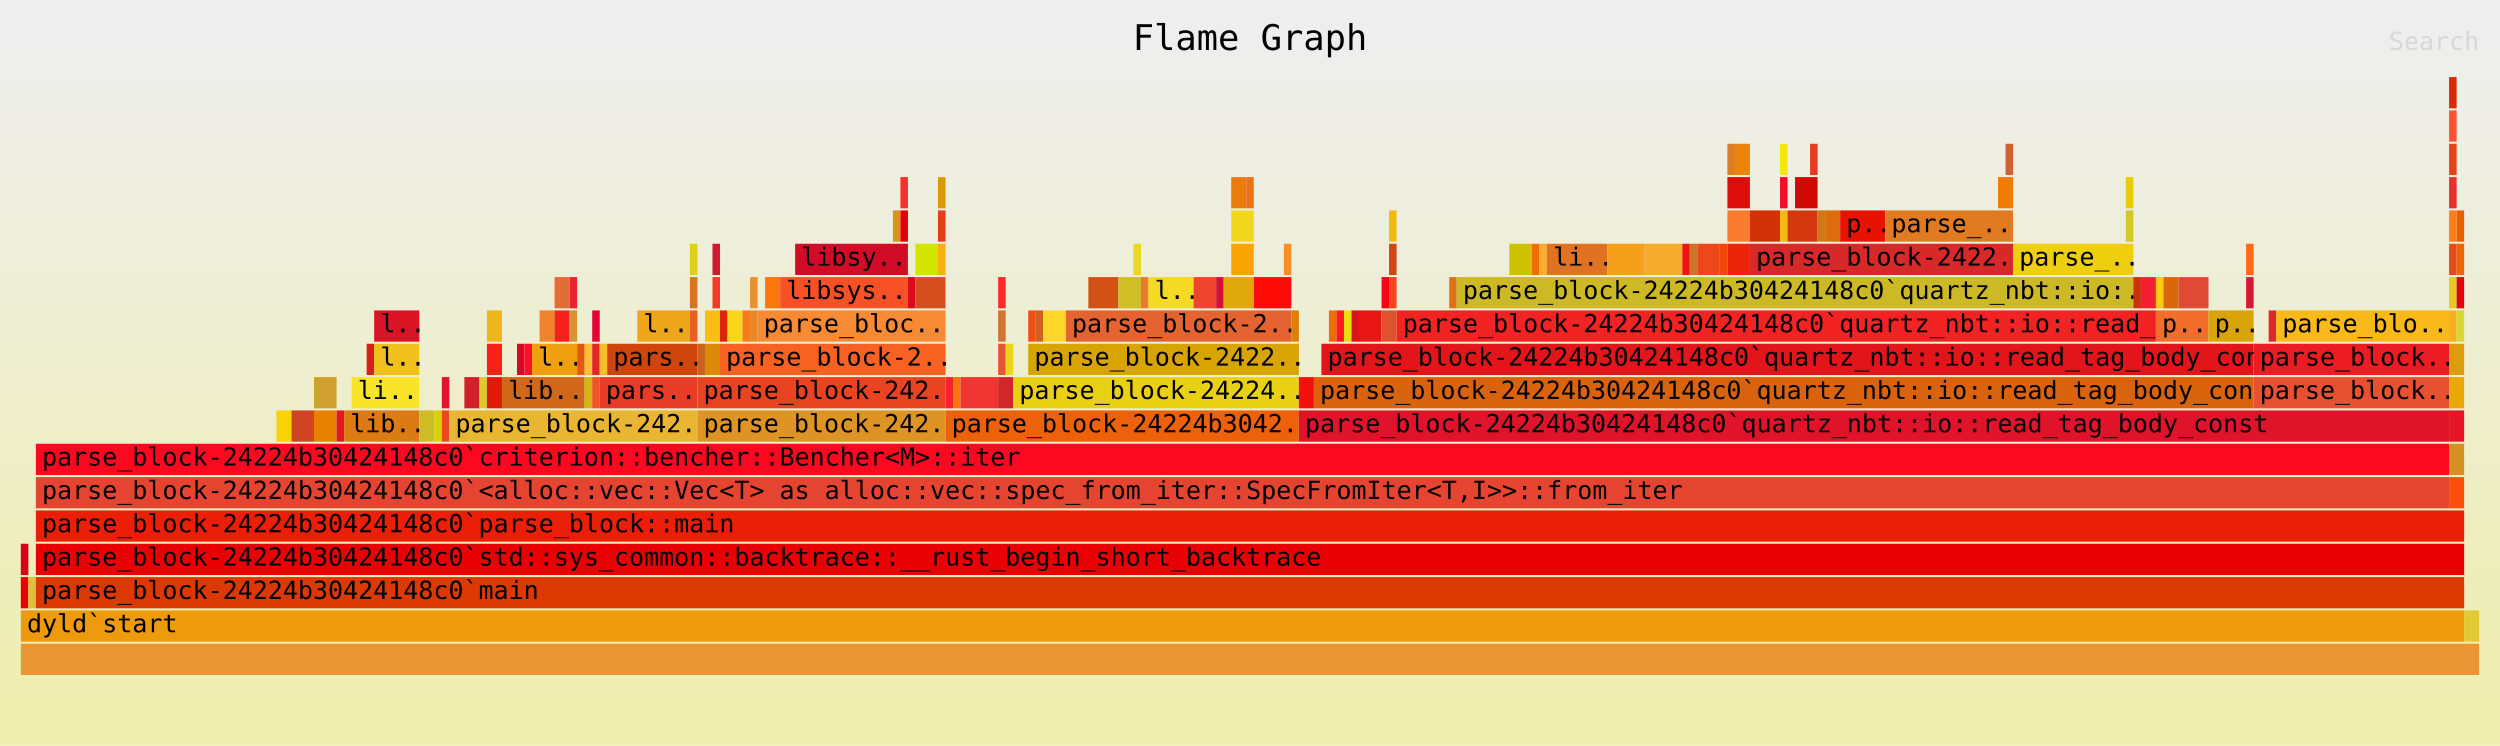
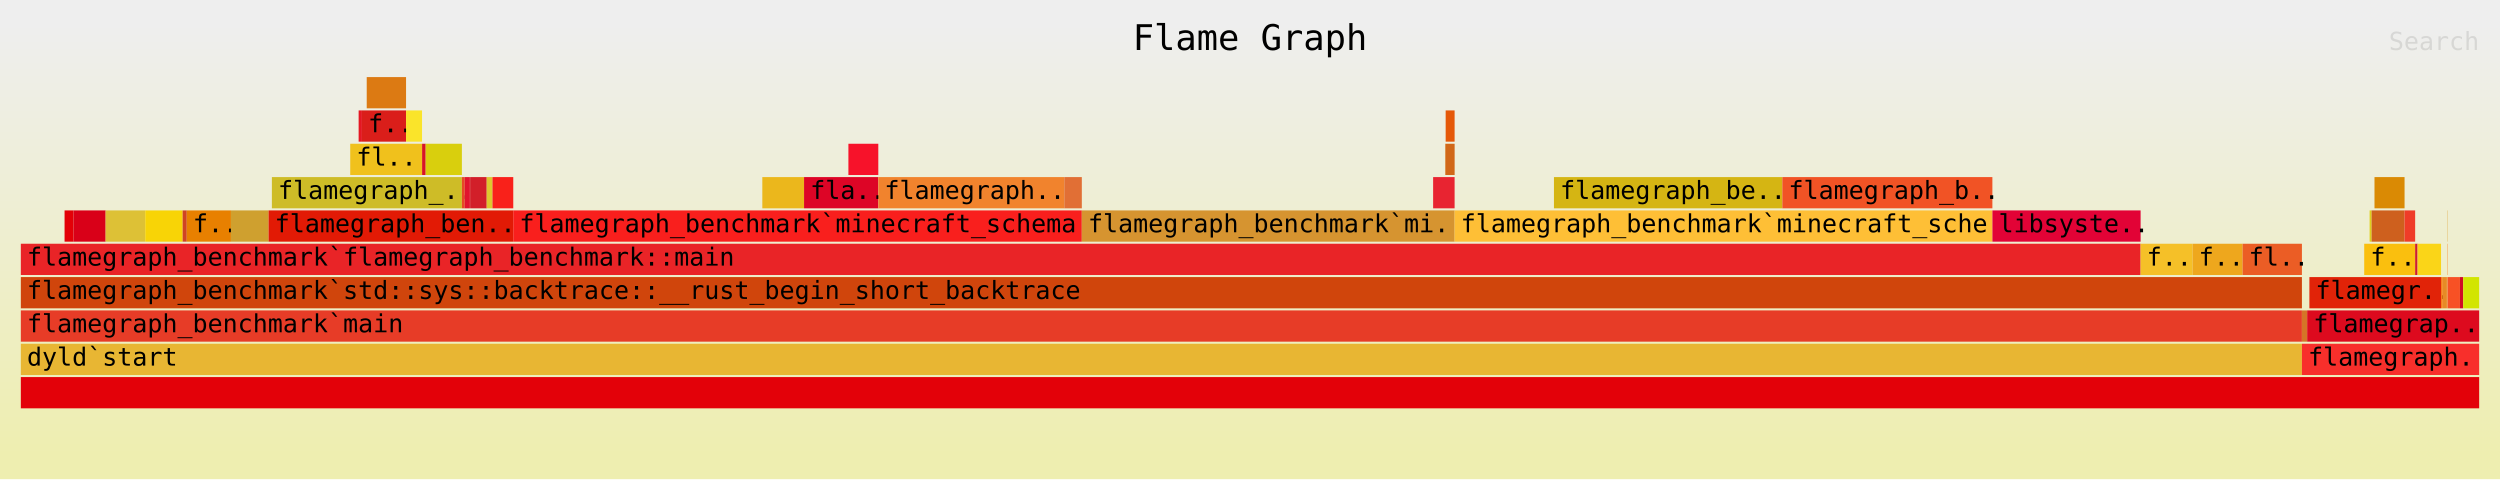
- <svg xmlns="http://www.w3.org/2000/svg" xmlns:ns1="http://github.com/jonhoo/inferno" version="1.1" width="1200" height="358" viewBox="0 0 1200 358">
+ <svg xmlns="http://www.w3.org/2000/svg" xmlns:ns1="http://github.com/jonhoo/inferno" version="1.1" width="1200" height="230" viewBox="0 0 1200 230">
  <defs>
    <linearGradient id="background" y1="0" y2="1" x1="0" x2="0">
      <stop stop-color="#eeeeee" offset="5%" />
      <stop stop-color="#eeeeb0" offset="95%" />
    </linearGradient>
  </defs>
  <style type="text/css">
text { font-family:monospace; font-size:12px }
#title { text-anchor:middle; font-size:17px; }
#matched { text-anchor:end; }
#search { text-anchor:end; opacity:0.1; cursor:pointer; }
#search:hover, #search.show { opacity:1; }
#subtitle { text-anchor:middle; font-color:rgb(160,160,160); }
#unzoom { cursor:pointer; }
#frames &gt; *:hover { stroke:black; stroke-width:0.5; cursor:pointer; }
.hide { display:none; }
.parent { opacity:0.5; }
</style>
-   <rect x="0" y="0" width="100%" height="358" fill="url(#background)" />
+   <rect x="0" y="0" width="100%" height="230" fill="url(#background)" />
  <text id="title" fill="rgb(0,0,0)" x="50%" y="24.00">Flame Graph</text>
-   <text id="details" fill="rgb(0,0,0)" x="10" y="341.00"> </text>
+   <text id="details" fill="rgb(0,0,0)" x="10" y="213.00"> </text>
  <text id="unzoom" class="hide" fill="rgb(0,0,0)" x="10" y="24.00">Reset Zoom</text>
  <text id="search" fill="rgb(0,0,0)" x="1190" y="24.00">Search</text>
-   <text id="matched" fill="rgb(0,0,0)" x="1190" y="341.00"> </text>
-   <svg id="frames" x="10" width="1180" total_samples="327">
-     <g>
-       <rect x="0%" y="277" width="0.306%" height="15" fill="rgb(227,0,7)" ns1:x="0" ns1:w="1" />
-       <text x="0.25%" y="287.50" />
-     </g>
-     <g>
-       <rect x="0%" y="261" width="0.306%" height="15" fill="rgb(217,0,24)" ns1:x="0" ns1:w="1" />
-       <text x="0.25%" y="271.50" />
-     </g>
-     <g>
-       <rect x="0.306%" y="277" width="0.306%" height="15" fill="rgb(221,193,54)" ns1:x="1" ns1:w="1" />
-       <text x="0.556%" y="287.50" />
-     </g>
-     <g>
-       <rect x="10.398%" y="197" width="0.612%" height="15" fill="rgb(248,212,6)" ns1:x="34" ns1:w="2" />
-       <text x="10.648%" y="207.50" />
-     </g>
-     <g>
-       <rect x="11.009%" y="197" width="0.917%" height="15" fill="rgb(208,68,35)" ns1:x="36" ns1:w="3" />
-       <text x="11.259%" y="207.50" />
-     </g>
-     <g>
-       <rect x="11.927%" y="197" width="0.917%" height="15" fill="rgb(232,128,0)" ns1:x="39" ns1:w="3" />
-       <text x="12.177%" y="207.50" />
-     </g>
-     <g>
-       <rect x="11.927%" y="181" width="0.917%" height="15" fill="rgb(207,160,47)" ns1:x="39" ns1:w="3" />
-       <text x="12.177%" y="191.50" />
-     </g>
-     <g>
-       <rect x="12.844%" y="197" width="0.306%" height="15" fill="rgb(228,23,34)" ns1:x="42" ns1:w="1" />
-       <text x="13.094%" y="207.50" />
-     </g>
-     <g>
-       <rect x="14.067%" y="165" width="0.306%" height="15" fill="rgb(218,30,26)" ns1:x="46" ns1:w="1" />
-       <text x="14.317%" y="175.50" />
-     </g>
-     <g>
-       <rect x="13.15%" y="197" width="3.058%" height="15" fill="rgb(220,122,19)" ns1:x="43" ns1:w="10" />
-       <text x="13.4%" y="207.50">lib..</text>
-     </g>
-     <g>
-       <rect x="13.456%" y="181" width="2.752%" height="15" fill="rgb(250,228,42)" ns1:x="44" ns1:w="9" />
-       <text x="13.706%" y="191.50">li..</text>
-     </g>
-     <g>
-       <rect x="14.373%" y="165" width="1.835%" height="15" fill="rgb(240,193,28)" ns1:x="47" ns1:w="6" />
-       <text x="14.623%" y="175.50">l..</text>
-     </g>
-     <g>
-       <rect x="14.373%" y="149" width="1.835%" height="15" fill="rgb(216,20,37)" ns1:x="47" ns1:w="6" />
-       <text x="14.623%" y="159.50">l..</text>
-     </g>
-     <g>
-       <rect x="16.208%" y="197" width="0.612%" height="15" fill="rgb(206,188,39)" ns1:x="53" ns1:w="2" />
-       <text x="16.458%" y="207.50" />
-     </g>
-     <g>
-       <rect x="16.82%" y="197" width="0.306%" height="15" fill="rgb(217,207,13)" ns1:x="55" ns1:w="1" />
-       <text x="17.07%" y="207.50" />
-     </g>
-     <g>
-       <rect x="17.125%" y="197" width="0.306%" height="15" fill="rgb(231,73,38)" ns1:x="56" ns1:w="1" />
-       <text x="17.375%" y="207.50" />
-     </g>
-     <g>
-       <rect x="17.125%" y="181" width="0.306%" height="15" fill="rgb(225,20,46)" ns1:x="56" ns1:w="1" />
-       <text x="17.375%" y="191.50" />
-     </g>
-     <g>
-       <rect x="18.043%" y="181" width="0.612%" height="15" fill="rgb(210,31,41)" ns1:x="59" ns1:w="2" />
-       <text x="18.293%" y="191.50" />
-     </g>
-     <g>
-       <rect x="18.654%" y="181" width="0.306%" height="15" fill="rgb(221,200,47)" ns1:x="61" ns1:w="1" />
-       <text x="18.904%" y="191.50" />
-     </g>
-     <g>
-       <rect x="18.96%" y="181" width="0.612%" height="15" fill="rgb(226,26,5)" ns1:x="62" ns1:w="2" />
-       <text x="19.21%" y="191.50" />
-     </g>
-     <g>
-       <rect x="18.96%" y="165" width="0.612%" height="15" fill="rgb(249,33,26)" ns1:x="62" ns1:w="2" />
-       <text x="19.21%" y="175.50" />
-     </g>
-     <g>
-       <rect x="18.96%" y="149" width="0.612%" height="15" fill="rgb(235,183,28)" ns1:x="62" ns1:w="2" />
-       <text x="19.21%" y="159.50" />
-     </g>
-     <g>
-       <rect x="20.183%" y="165" width="0.306%" height="15" fill="rgb(221,5,38)" ns1:x="66" ns1:w="1" />
-       <text x="20.433%" y="175.50" />
-     </g>
-     <g>
-       <rect x="20.489%" y="165" width="0.306%" height="15" fill="rgb(247,18,42)" ns1:x="67" ns1:w="1" />
-       <text x="20.739%" y="175.50" />
-     </g>
-     <g>
-       <rect x="21.101%" y="149" width="0.612%" height="15" fill="rgb(241,131,45)" ns1:x="69" ns1:w="2" />
-       <text x="21.351%" y="159.50" />
-     </g>
-     <g>
-       <rect x="21.712%" y="149" width="0.612%" height="15" fill="rgb(249,31,29)" ns1:x="71" ns1:w="2" />
-       <text x="21.962%" y="159.50" />
-     </g>
-     <g>
-       <rect x="21.712%" y="133" width="0.612%" height="15" fill="rgb(225,111,53)" ns1:x="71" ns1:w="2" />
-       <text x="21.962%" y="143.50" />
-     </g>
-     <g>
-       <rect x="20.795%" y="165" width="1.835%" height="15" fill="rgb(238,160,17)" ns1:x="68" ns1:w="6" />
-       <text x="21.045%" y="175.50">l..</text>
-     </g>
-     <g>
-       <rect x="22.324%" y="149" width="0.306%" height="15" fill="rgb(214,148,48)" ns1:x="73" ns1:w="1" />
-       <text x="22.574%" y="159.50" />
-     </g>
-     <g>
-       <rect x="22.324%" y="133" width="0.306%" height="15" fill="rgb(232,36,49)" ns1:x="73" ns1:w="1" />
-       <text x="22.574%" y="143.50" />
-     </g>
-     <g>
-       <rect x="19.572%" y="181" width="3.364%" height="15" fill="rgb(209,103,24)" ns1:x="64" ns1:w="11" />
-       <text x="19.822%" y="191.50">lib..</text>
-     </g>
-     <g>
-       <rect x="22.63%" y="165" width="0.306%" height="15" fill="rgb(229,88,8)" ns1:x="74" ns1:w="1" />
-       <text x="22.88%" y="175.50" />
-     </g>
-     <g>
-       <rect x="22.936%" y="181" width="0.306%" height="15" fill="rgb(213,181,19)" ns1:x="75" ns1:w="1" />
-       <text x="23.186%" y="191.50" />
-     </g>
-     <g>
-       <rect x="22.936%" y="165" width="0.306%" height="15" fill="rgb(254,191,54)" ns1:x="75" ns1:w="1" />
-       <text x="23.186%" y="175.50" />
-     </g>
-     <g>
-       <rect x="23.242%" y="181" width="0.306%" height="15" fill="rgb(241,83,37)" ns1:x="76" ns1:w="1" />
-       <text x="23.492%" y="191.50" />
-     </g>
-     <g>
-       <rect x="23.242%" y="165" width="0.306%" height="15" fill="rgb(233,36,39)" ns1:x="76" ns1:w="1" />
-       <text x="23.492%" y="175.50" />
-     </g>
-     <g>
-       <rect x="23.242%" y="149" width="0.306%" height="15" fill="rgb(226,3,54)" ns1:x="76" ns1:w="1" />
-       <text x="23.492%" y="159.50" />
-     </g>
-     <g>
-       <rect x="23.547%" y="165" width="0.306%" height="15" fill="rgb(245,192,40)" ns1:x="77" ns1:w="1" />
-       <text x="23.797%" y="175.50" />
-     </g>
-     <g>
-       <rect x="25.076%" y="149" width="2.141%" height="15" fill="rgb(238,167,29)" ns1:x="82" ns1:w="7" />
-       <text x="25.326%" y="159.50">l..</text>
-     </g>
-     <g>
-       <rect x="17.431%" y="197" width="10.092%" height="15" fill="rgb(232,182,51)" ns1:x="57" ns1:w="33" />
-       <text x="17.681%" y="207.50">parse_block-242..</text>
-     </g>
-     <g>
-       <rect x="23.547%" y="181" width="3.975%" height="15" fill="rgb(231,60,39)" ns1:x="77" ns1:w="13" />
-       <text x="23.797%" y="191.50">pars..</text>
-     </g>
-     <g>
-       <rect x="23.853%" y="165" width="3.67%" height="15" fill="rgb(208,69,12)" ns1:x="78" ns1:w="12" />
-       <text x="24.103%" y="175.50">pars..</text>
-     </g>
-     <g>
-       <rect x="27.217%" y="149" width="0.306%" height="15" fill="rgb(235,93,37)" ns1:x="89" ns1:w="1" />
-       <text x="27.467%" y="159.50" />
-     </g>
-     <g>
-       <rect x="27.217%" y="133" width="0.306%" height="15" fill="rgb(213,116,39)" ns1:x="89" ns1:w="1" />
-       <text x="27.467%" y="143.50" />
-     </g>
-     <g>
-       <rect x="27.217%" y="117" width="0.306%" height="15" fill="rgb(222,207,29)" ns1:x="89" ns1:w="1" />
-       <text x="27.467%" y="127.50" />
-     </g>
-     <g>
-       <rect x="27.523%" y="165" width="0.306%" height="15" fill="rgb(206,96,30)" ns1:x="90" ns1:w="1" />
-       <text x="27.773%" y="175.50" />
-     </g>
-     <g>
-       <rect x="27.829%" y="165" width="0.612%" height="15" fill="rgb(218,138,4)" ns1:x="91" ns1:w="2" />
-       <text x="28.079%" y="175.50" />
-     </g>
-     <g>
-       <rect x="27.829%" y="149" width="0.612%" height="15" fill="rgb(250,191,14)" ns1:x="91" ns1:w="2" />
-       <text x="28.079%" y="159.50" />
-     </g>
-     <g>
-       <rect x="28.135%" y="133" width="0.306%" height="15" fill="rgb(239,60,40)" ns1:x="92" ns1:w="1" />
-       <text x="28.385%" y="143.50" />
-     </g>
-     <g>
-       <rect x="28.135%" y="117" width="0.306%" height="15" fill="rgb(206,27,48)" ns1:x="92" ns1:w="1" />
-       <text x="28.385%" y="127.50" />
-     </g>
-     <g>
-       <rect x="28.44%" y="149" width="0.306%" height="15" fill="rgb(225,35,8)" ns1:x="93" ns1:w="1" />
-       <text x="28.69%" y="159.50" />
-     </g>
-     <g>
-       <rect x="28.746%" y="149" width="0.612%" height="15" fill="rgb(250,213,24)" ns1:x="94" ns1:w="2" />
-       <text x="28.996%" y="159.50" />
-     </g>
-     <g>
-       <rect x="29.358%" y="149" width="0.306%" height="15" fill="rgb(247,123,22)" ns1:x="96" ns1:w="1" />
-       <text x="29.608%" y="159.50" />
-     </g>
-     <g>
-       <rect x="29.664%" y="149" width="0.306%" height="15" fill="rgb(231,138,38)" ns1:x="97" ns1:w="1" />
-       <text x="29.914%" y="159.50" />
-     </g>
-     <g>
-       <rect x="29.664%" y="133" width="0.306%" height="15" fill="rgb(231,145,46)" ns1:x="97" ns1:w="1" />
-       <text x="29.914%" y="143.50" />
-     </g>
-     <g>
-       <rect x="30.275%" y="133" width="0.612%" height="15" fill="rgb(251,118,11)" ns1:x="99" ns1:w="2" />
-       <text x="30.525%" y="143.50" />
-     </g>
-     <g>
-       <rect x="35.474%" y="101" width="0.306%" height="15" fill="rgb(217,147,25)" ns1:x="116" ns1:w="1" />
-       <text x="35.724%" y="111.50" />
-     </g>
-     <g>
-       <rect x="30.887%" y="133" width="5.199%" height="15" fill="rgb(247,81,37)" ns1:x="101" ns1:w="17" />
-       <text x="31.137%" y="143.50">libsys..</text>
-     </g>
-     <g>
-       <rect x="31.498%" y="117" width="4.587%" height="15" fill="rgb(209,12,38)" ns1:x="103" ns1:w="15" />
-       <text x="31.748%" y="127.50">libsy..</text>
-     </g>
-     <g>
-       <rect x="35.78%" y="101" width="0.306%" height="15" fill="rgb(227,1,9)" ns1:x="117" ns1:w="1" />
-       <text x="36.03%" y="111.50" />
-     </g>
-     <g>
-       <rect x="35.78%" y="85" width="0.306%" height="15" fill="rgb(248,47,43)" ns1:x="117" ns1:w="1" />
-       <text x="36.03%" y="95.50" />
-     </g>
-     <g>
-       <rect x="36.086%" y="133" width="0.306%" height="15" fill="rgb(221,10,30)" ns1:x="118" ns1:w="1" />
-       <text x="36.336%" y="143.50" />
-     </g>
-     <g>
-       <rect x="36.391%" y="117" width="0.917%" height="15" fill="rgb(210,229,1)" ns1:x="119" ns1:w="3" />
-       <text x="36.641%" y="127.50" />
-     </g>
-     <g>
-       <rect x="27.523%" y="197" width="10.092%" height="15" fill="rgb(222,148,37)" ns1:x="90" ns1:w="33" />
-       <text x="27.773%" y="207.50">parse_block-242..</text>
-     </g>
-     <g>
-       <rect x="27.523%" y="181" width="10.092%" height="15" fill="rgb(234,67,33)" ns1:x="90" ns1:w="33" />
-       <text x="27.773%" y="191.50">parse_block-242..</text>
-     </g>
-     <g>
-       <rect x="28.44%" y="165" width="9.174%" height="15" fill="rgb(247,98,35)" ns1:x="93" ns1:w="30" />
-       <text x="28.69%" y="175.50">parse_block-2..</text>
-     </g>
-     <g>
-       <rect x="29.969%" y="149" width="7.645%" height="15" fill="rgb(247,138,52)" ns1:x="98" ns1:w="25" />
-       <text x="30.219%" y="159.50">parse_bloc..</text>
-     </g>
-     <g>
-       <rect x="36.391%" y="133" width="1.223%" height="15" fill="rgb(213,79,30)" ns1:x="119" ns1:w="4" />
-       <text x="36.641%" y="143.50" />
-     </g>
-     <g>
-       <rect x="37.309%" y="117" width="0.306%" height="15" fill="rgb(246,177,23)" ns1:x="122" ns1:w="1" />
-       <text x="37.559%" y="127.50" />
-     </g>
-     <g>
-       <rect x="37.309%" y="101" width="0.306%" height="15" fill="rgb(230,62,27)" ns1:x="122" ns1:w="1" />
-       <text x="37.559%" y="111.50" />
-     </g>
-     <g>
-       <rect x="37.309%" y="85" width="0.306%" height="15" fill="rgb(216,154,8)" ns1:x="122" ns1:w="1" />
-       <text x="37.559%" y="95.50" />
-     </g>
-     <g>
-       <rect x="37.615%" y="181" width="0.306%" height="15" fill="rgb(244,35,45)" ns1:x="123" ns1:w="1" />
-       <text x="37.865%" y="191.50" />
-     </g>
-     <g>
-       <rect x="37.92%" y="181" width="0.306%" height="15" fill="rgb(251,115,12)" ns1:x="124" ns1:w="1" />
-       <text x="38.17%" y="191.50" />
-     </g>
-     <g>
-       <rect x="38.226%" y="181" width="1.529%" height="15" fill="rgb(240,54,50)" ns1:x="125" ns1:w="5" />
-       <text x="38.476%" y="191.50" />
-     </g>
-     <g>
-       <rect x="39.755%" y="165" width="0.306%" height="15" fill="rgb(233,84,52)" ns1:x="130" ns1:w="1" />
-       <text x="40.005%" y="175.50" />
-     </g>
-     <g>
-       <rect x="39.755%" y="149" width="0.306%" height="15" fill="rgb(207,117,47)" ns1:x="130" ns1:w="1" />
-       <text x="40.005%" y="159.50" />
-     </g>
-     <g>
-       <rect x="39.755%" y="133" width="0.306%" height="15" fill="rgb(249,43,39)" ns1:x="130" ns1:w="1" />
-       <text x="40.005%" y="143.50" />
-     </g>
-     <g>
-       <rect x="39.755%" y="181" width="0.612%" height="15" fill="rgb(209,38,44)" ns1:x="130" ns1:w="2" />
-       <text x="40.005%" y="191.50" />
-     </g>
-     <g>
-       <rect x="40.061%" y="165" width="0.306%" height="15" fill="rgb(236,212,23)" ns1:x="131" ns1:w="1" />
-       <text x="40.311%" y="175.50" />
-     </g>
-     <g>
-       <rect x="40.979%" y="149" width="0.306%" height="15" fill="rgb(242,79,21)" ns1:x="134" ns1:w="1" />
-       <text x="41.229%" y="159.50" />
-     </g>
-     <g>
-       <rect x="41.284%" y="149" width="0.306%" height="15" fill="rgb(211,96,35)" ns1:x="135" ns1:w="1" />
-       <text x="41.534%" y="159.50" />
-     </g>
-     <g>
-       <rect x="41.59%" y="149" width="0.917%" height="15" fill="rgb(253,215,40)" ns1:x="136" ns1:w="3" />
-       <text x="41.84%" y="159.50" />
-     </g>
-     <g>
-       <rect x="43.425%" y="133" width="1.223%" height="15" fill="rgb(211,81,21)" ns1:x="142" ns1:w="4" />
-       <text x="43.675%" y="143.50" />
-     </g>
-     <g>
-       <rect x="44.648%" y="133" width="0.917%" height="15" fill="rgb(208,190,38)" ns1:x="146" ns1:w="3" />
-       <text x="44.898%" y="143.50" />
-     </g>
-     <g>
-       <rect x="45.26%" y="117" width="0.306%" height="15" fill="rgb(235,213,38)" ns1:x="148" ns1:w="1" />
-       <text x="45.51%" y="127.50" />
-     </g>
-     <g>
-       <rect x="45.566%" y="133" width="0.306%" height="15" fill="rgb(237,122,38)" ns1:x="149" ns1:w="1" />
-       <text x="45.816%" y="143.50" />
-     </g>
-     <g>
-       <rect x="45.872%" y="133" width="1.835%" height="15" fill="rgb(244,218,35)" ns1:x="150" ns1:w="6" />
-       <text x="46.122%" y="143.50">l..</text>
-     </g>
-     <g>
-       <rect x="47.706%" y="133" width="0.917%" height="15" fill="rgb(240,68,47)" ns1:x="156" ns1:w="3" />
-       <text x="47.956%" y="143.50" />
-     </g>
-     <g>
-       <rect x="48.624%" y="133" width="0.306%" height="15" fill="rgb(210,16,53)" ns1:x="159" ns1:w="1" />
-       <text x="48.874%" y="143.50" />
-     </g>
-     <g>
-       <rect x="49.236%" y="85" width="0.612%" height="15" fill="rgb(235,124,12)" ns1:x="161" ns1:w="2" />
-       <text x="49.486%" y="95.50" />
-     </g>
-     <g>
-       <rect x="48.93%" y="133" width="1.223%" height="15" fill="rgb(224,169,11)" ns1:x="160" ns1:w="4" />
-       <text x="49.18%" y="143.50" />
-     </g>
-     <g>
-       <rect x="49.236%" y="117" width="0.917%" height="15" fill="rgb(250,166,2)" ns1:x="161" ns1:w="3" />
-       <text x="49.486%" y="127.50" />
-     </g>
-     <g>
-       <rect x="49.236%" y="101" width="0.917%" height="15" fill="rgb(242,216,29)" ns1:x="161" ns1:w="3" />
-       <text x="49.486%" y="111.50" />
-     </g>
-     <g>
-       <rect x="49.847%" y="85" width="0.306%" height="15" fill="rgb(230,116,27)" ns1:x="163" ns1:w="1" />
-       <text x="50.097%" y="95.50" />
-     </g>
-     <g>
-       <rect x="42.508%" y="149" width="9.174%" height="15" fill="rgb(228,99,48)" ns1:x="139" ns1:w="30" />
-       <text x="42.758%" y="159.50">parse_block-2..</text>
-     </g>
-     <g>
-       <rect x="50.153%" y="133" width="1.529%" height="15" fill="rgb(253,11,6)" ns1:x="164" ns1:w="5" />
-       <text x="50.403%" y="143.50" />
-     </g>
-     <g>
-       <rect x="51.376%" y="117" width="0.306%" height="15" fill="rgb(247,143,39)" ns1:x="168" ns1:w="1" />
-       <text x="51.626%" y="127.50" />
-     </g>
-     <g>
-       <rect x="37.615%" y="197" width="14.373%" height="15" fill="rgb(236,97,10)" ns1:x="123" ns1:w="47" />
-       <text x="37.865%" y="207.50">parse_block-24224b3042..</text>
-     </g>
-     <g>
-       <rect x="40.367%" y="181" width="11.621%" height="15" fill="rgb(233,208,19)" ns1:x="132" ns1:w="38" />
-       <text x="40.617%" y="191.50">parse_block-24224..</text>
-     </g>
-     <g>
-       <rect x="40.979%" y="165" width="11.009%" height="15" fill="rgb(216,164,2)" ns1:x="134" ns1:w="36" />
-       <text x="41.229%" y="175.50">parse_block-2422..</text>
-     </g>
-     <g>
-       <rect x="51.682%" y="149" width="0.306%" height="15" fill="rgb(220,129,5)" ns1:x="169" ns1:w="1" />
-       <text x="51.932%" y="159.50" />
-     </g>
-     <g>
-       <rect x="51.988%" y="181" width="0.612%" height="15" fill="rgb(242,17,10)" ns1:x="170" ns1:w="2" />
-       <text x="52.238%" y="191.50" />
-     </g>
-     <g>
-       <rect x="53.211%" y="149" width="0.306%" height="15" fill="rgb(242,107,0)" ns1:x="174" ns1:w="1" />
-       <text x="53.461%" y="159.50" />
-     </g>
-     <g>
-       <rect x="53.517%" y="149" width="0.306%" height="15" fill="rgb(251,28,31)" ns1:x="175" ns1:w="1" />
-       <text x="53.767%" y="159.50" />
-     </g>
-     <g>
-       <rect x="53.823%" y="149" width="0.306%" height="15" fill="rgb(233,223,10)" ns1:x="176" ns1:w="1" />
-       <text x="54.073%" y="159.50" />
-     </g>
-     <g>
-       <rect x="54.128%" y="149" width="0.306%" height="15" fill="rgb(215,21,27)" ns1:x="177" ns1:w="1" />
-       <text x="54.378%" y="159.50" />
-     </g>
-     <g>
-       <rect x="54.434%" y="149" width="0.917%" height="15" fill="rgb(232,23,21)" ns1:x="178" ns1:w="3" />
-       <text x="54.684%" y="159.50" />
-     </g>
-     <g>
-       <rect x="55.352%" y="133" width="0.306%" height="15" fill="rgb(244,5,23)" ns1:x="181" ns1:w="1" />
-       <text x="55.602%" y="143.50" />
-     </g>
-     <g>
-       <rect x="55.352%" y="149" width="0.612%" height="15" fill="rgb(226,81,46)" ns1:x="181" ns1:w="2" />
-       <text x="55.602%" y="159.50" />
-     </g>
-     <g>
-       <rect x="55.657%" y="133" width="0.306%" height="15" fill="rgb(247,70,30)" ns1:x="182" ns1:w="1" />
-       <text x="55.907%" y="143.50" />
-     </g>
-     <g>
-       <rect x="55.657%" y="117" width="0.306%" height="15" fill="rgb(212,68,19)" ns1:x="182" ns1:w="1" />
-       <text x="55.907%" y="127.50" />
-     </g>
-     <g>
-       <rect x="55.657%" y="101" width="0.306%" height="15" fill="rgb(240,187,13)" ns1:x="182" ns1:w="1" />
-       <text x="55.907%" y="111.50" />
-     </g>
-     <g>
-       <rect x="58.104%" y="133" width="0.306%" height="15" fill="rgb(223,113,26)" ns1:x="190" ns1:w="1" />
-       <text x="58.354%" y="143.50" />
-     </g>
-     <g>
-       <rect x="60.55%" y="117" width="0.917%" height="15" fill="rgb(206,192,2)" ns1:x="198" ns1:w="3" />
-       <text x="60.8%" y="127.50" />
-     </g>
-     <g>
-       <rect x="61.468%" y="117" width="0.306%" height="15" fill="rgb(241,108,4)" ns1:x="201" ns1:w="1" />
-       <text x="61.718%" y="127.50" />
-     </g>
-     <g>
-       <rect x="61.774%" y="117" width="0.306%" height="15" fill="rgb(247,173,49)" ns1:x="202" ns1:w="1" />
-       <text x="62.024%" y="127.50" />
-     </g>
-     <g>
-       <rect x="62.08%" y="117" width="2.446%" height="15" fill="rgb(224,114,35)" ns1:x="203" ns1:w="8" />
-       <text x="62.33%" y="127.50">li..</text>
-     </g>
-     <g>
-       <rect x="64.526%" y="117" width="1.529%" height="15" fill="rgb(245,159,27)" ns1:x="211" ns1:w="5" />
-       <text x="64.776%" y="127.50" />
-     </g>
-     <g>
-       <rect x="66.055%" y="117" width="1.529%" height="15" fill="rgb(245,172,44)" ns1:x="216" ns1:w="5" />
-       <text x="66.305%" y="127.50" />
-     </g>
-     <g>
-       <rect x="67.584%" y="117" width="0.306%" height="15" fill="rgb(236,23,11)" ns1:x="221" ns1:w="1" />
-       <text x="67.834%" y="127.50" />
-     </g>
-     <g>
-       <rect x="67.89%" y="117" width="0.306%" height="15" fill="rgb(205,117,38)" ns1:x="222" ns1:w="1" />
-       <text x="68.14%" y="127.50" />
-     </g>
-     <g>
-       <rect x="68.196%" y="117" width="0.917%" height="15" fill="rgb(237,72,25)" ns1:x="223" ns1:w="3" />
-       <text x="68.446%" y="127.50" />
-     </g>
-     <g>
-       <rect x="69.113%" y="117" width="0.306%" height="15" fill="rgb(244,70,9)" ns1:x="226" ns1:w="1" />
-       <text x="69.363%" y="127.50" />
-     </g>
-     <g>
-       <rect x="69.419%" y="69" width="0.306%" height="15" fill="rgb(217,125,39)" ns1:x="227" ns1:w="1" />
-       <text x="69.669%" y="79.50" />
-     </g>
-     <g>
-       <rect x="69.419%" y="117" width="0.917%" height="15" fill="rgb(235,36,10)" ns1:x="227" ns1:w="3" />
-       <text x="69.669%" y="127.50" />
-     </g>
-     <g>
-       <rect x="69.419%" y="101" width="0.917%" height="15" fill="rgb(251,123,47)" ns1:x="227" ns1:w="3" />
-       <text x="69.669%" y="111.50" />
-     </g>
-     <g>
-       <rect x="69.419%" y="85" width="0.917%" height="15" fill="rgb(221,13,13)" ns1:x="227" ns1:w="3" />
-       <text x="69.669%" y="95.50" />
-     </g>
-     <g>
-       <rect x="69.725%" y="69" width="0.612%" height="15" fill="rgb(238,131,9)" ns1:x="228" ns1:w="2" />
-       <text x="69.975%" y="79.50" />
-     </g>
-     <g>
-       <rect x="70.336%" y="101" width="1.223%" height="15" fill="rgb(211,50,8)" ns1:x="230" ns1:w="4" />
-       <text x="70.586%" y="111.50" />
-     </g>
-     <g>
-       <rect x="71.56%" y="101" width="0.306%" height="15" fill="rgb(245,182,24)" ns1:x="234" ns1:w="1" />
-       <text x="71.81%" y="111.50" />
-     </g>
-     <g>
-       <rect x="71.56%" y="85" width="0.306%" height="15" fill="rgb(242,14,37)" ns1:x="234" ns1:w="1" />
-       <text x="71.81%" y="95.50" />
-     </g>
-     <g>
-       <rect x="71.56%" y="69" width="0.306%" height="15" fill="rgb(246,228,12)" ns1:x="234" ns1:w="1" />
-       <text x="71.81%" y="79.50" />
-     </g>
-     <g>
-       <rect x="71.865%" y="101" width="1.223%" height="15" fill="rgb(213,55,15)" ns1:x="235" ns1:w="4" />
-       <text x="72.115%" y="111.50" />
-     </g>
-     <g>
-       <rect x="72.171%" y="85" width="0.917%" height="15" fill="rgb(209,9,3)" ns1:x="236" ns1:w="3" />
-       <text x="72.421%" y="95.50" />
-     </g>
-     <g>
-       <rect x="72.783%" y="69" width="0.306%" height="15" fill="rgb(230,59,30)" ns1:x="238" ns1:w="1" />
-       <text x="73.033%" y="79.50" />
-     </g>
-     <g>
-       <rect x="73.089%" y="101" width="0.306%" height="15" fill="rgb(209,121,21)" ns1:x="239" ns1:w="1" />
-       <text x="73.339%" y="111.50" />
-     </g>
-     <g>
-       <rect x="73.394%" y="101" width="0.612%" height="15" fill="rgb(220,109,13)" ns1:x="240" ns1:w="2" />
-       <text x="73.644%" y="111.50" />
-     </g>
-     <g>
-       <rect x="74.006%" y="101" width="1.835%" height="15" fill="rgb(232,18,1)" ns1:x="242" ns1:w="6" />
-       <text x="74.256%" y="111.50">p..</text>
-     </g>
-     <g>
-       <rect x="70.336%" y="117" width="10.703%" height="15" fill="rgb(215,41,42)" ns1:x="230" ns1:w="35" />
-       <text x="70.586%" y="127.50">parse_block-2422..</text>
-     </g>
-     <g>
-       <rect x="75.841%" y="101" width="5.199%" height="15" fill="rgb(224,123,36)" ns1:x="248" ns1:w="17" />
-       <text x="76.091%" y="111.50">parse_..</text>
-     </g>
-     <g>
-       <rect x="80.428%" y="85" width="0.612%" height="15" fill="rgb(240,125,3)" ns1:x="263" ns1:w="2" />
-       <text x="80.678%" y="95.50" />
-     </g>
-     <g>
-       <rect x="80.734%" y="69" width="0.306%" height="15" fill="rgb(205,98,50)" ns1:x="264" ns1:w="1" />
-       <text x="80.984%" y="79.50" />
-     </g>
-     <g>
-       <rect x="58.41%" y="133" width="27.523%" height="15" fill="rgb(205,185,37)" ns1:x="191" ns1:w="90" />
-       <text x="58.66%" y="143.50">parse_block-24224b30424148c0`quartz_nbt::io:..</text>
-     </g>
-     <g>
-       <rect x="81.04%" y="117" width="4.893%" height="15" fill="rgb(238,207,15)" ns1:x="265" ns1:w="16" />
-       <text x="81.29%" y="127.50">parse_..</text>
-     </g>
-     <g>
-       <rect x="85.627%" y="101" width="0.306%" height="15" fill="rgb(213,199,42)" ns1:x="280" ns1:w="1" />
-       <text x="85.877%" y="111.50" />
-     </g>
-     <g>
-       <rect x="85.627%" y="85" width="0.306%" height="15" fill="rgb(235,201,11)" ns1:x="280" ns1:w="1" />
-       <text x="85.877%" y="95.50" />
-     </g>
-     <g>
-       <rect x="85.933%" y="133" width="0.306%" height="15" fill="rgb(207,46,11)" ns1:x="281" ns1:w="1" />
-       <text x="86.183%" y="143.50" />
-     </g>
-     <g>
-       <rect x="55.963%" y="149" width="30.887%" height="15" fill="rgb(241,35,35)" ns1:x="183" ns1:w="101" />
-       <text x="56.213%" y="159.50">parse_block-24224b30424148c0`quartz_nbt::io::read_..</text>
-     </g>
-     <g>
-       <rect x="86.239%" y="133" width="0.612%" height="15" fill="rgb(243,32,47)" ns1:x="282" ns1:w="2" />
-       <text x="86.489%" y="143.50" />
-     </g>
-     <g>
-       <rect x="86.85%" y="133" width="0.306%" height="15" fill="rgb(247,202,23)" ns1:x="284" ns1:w="1" />
-       <text x="87.1%" y="143.50" />
-     </g>
-     <g>
-       <rect x="87.156%" y="133" width="0.612%" height="15" fill="rgb(219,102,11)" ns1:x="285" ns1:w="2" />
-       <text x="87.406%" y="143.50" />
-     </g>
-     <g>
-       <rect x="86.85%" y="149" width="2.141%" height="15" fill="rgb(243,110,44)" ns1:x="284" ns1:w="7" />
-       <text x="87.1%" y="159.50">p..</text>
-     </g>
-     <g>
-       <rect x="87.768%" y="133" width="1.223%" height="15" fill="rgb(222,74,54)" ns1:x="287" ns1:w="4" />
-       <text x="88.018%" y="143.50" />
-     </g>
-     <g>
-       <rect x="52.599%" y="181" width="38.226%" height="15" fill="rgb(216,99,12)" ns1:x="172" ns1:w="125" />
-       <text x="52.849%" y="191.50">parse_block-24224b30424148c0`quartz_nbt::io::read_tag_body_con..</text>
-     </g>
-     <g>
-       <rect x="52.905%" y="165" width="37.92%" height="15" fill="rgb(226,22,26)" ns1:x="173" ns1:w="124" />
-       <text x="53.155%" y="175.50">parse_block-24224b30424148c0`quartz_nbt::io::read_tag_body_con..</text>
-     </g>
-     <g>
-       <rect x="88.991%" y="149" width="1.835%" height="15" fill="rgb(217,163,10)" ns1:x="291" ns1:w="6" />
-       <text x="89.241%" y="159.50">p..</text>
-     </g>
-     <g>
-       <rect x="90.52%" y="133" width="0.306%" height="15" fill="rgb(213,25,53)" ns1:x="296" ns1:w="1" />
-       <text x="90.77%" y="143.50" />
-     </g>
-     <g>
-       <rect x="90.52%" y="117" width="0.306%" height="15" fill="rgb(252,105,26)" ns1:x="296" ns1:w="1" />
-       <text x="90.77%" y="127.50" />
-     </g>
-     <g>
-       <rect x="91.437%" y="149" width="0.306%" height="15" fill="rgb(220,39,43)" ns1:x="299" ns1:w="1" />
-       <text x="91.687%" y="159.50" />
-     </g>
-     <g>
-       <rect x="0.612%" y="229" width="98.165%" height="15" fill="rgb(229,68,48)" ns1:x="2" ns1:w="321" />
-       <text x="0.862%" y="239.50">parse_block-24224b30424148c0`&lt;alloc::vec::Vec&lt;T&gt; as alloc::vec::spec_from_iter::SpecFromIter&lt;T,I&gt;&gt;::from_iter</text>
-     </g>
-     <g>
-       <rect x="0.612%" y="213" width="98.165%" height="15" fill="rgb(252,8,32)" ns1:x="2" ns1:w="321" />
-       <text x="0.862%" y="223.50">parse_block-24224b30424148c0`criterion::bencher::Bencher&lt;M&gt;::iter</text>
-     </g>
-     <g>
-       <rect x="51.988%" y="197" width="46.789%" height="15" fill="rgb(223,20,43)" ns1:x="170" ns1:w="153" />
-       <text x="52.238%" y="207.50">parse_block-24224b30424148c0`quartz_nbt::io::read_tag_body_const</text>
-     </g>
-     <g>
-       <rect x="90.826%" y="181" width="7.951%" height="15" fill="rgb(229,81,49)" ns1:x="297" ns1:w="26" />
-       <text x="91.076%" y="191.50">parse_block..</text>
-     </g>
-     <g>
-       <rect x="90.826%" y="165" width="7.951%" height="15" fill="rgb(236,28,36)" ns1:x="297" ns1:w="26" />
-       <text x="91.076%" y="175.50">parse_block..</text>
-     </g>
-     <g>
-       <rect x="91.743%" y="149" width="7.034%" height="15" fill="rgb(249,185,26)" ns1:x="300" ns1:w="23" />
-       <text x="91.993%" y="159.50">parse_blo..</text>
-     </g>
-     <g>
-       <rect x="98.777%" y="149" width="0.306%" height="15" fill="rgb(249,174,33)" ns1:x="323" ns1:w="1" />
-       <text x="99.027%" y="159.50" />
-     </g>
-     <g>
-       <rect x="98.777%" y="133" width="0.306%" height="15" fill="rgb(233,201,37)" ns1:x="323" ns1:w="1" />
-       <text x="99.027%" y="143.50" />
-     </g>
-     <g>
-       <rect x="98.777%" y="117" width="0.306%" height="15" fill="rgb(221,78,26)" ns1:x="323" ns1:w="1" />
-       <text x="99.027%" y="127.50" />
-     </g>
-     <g>
-       <rect x="98.777%" y="101" width="0.306%" height="15" fill="rgb(250,127,30)" ns1:x="323" ns1:w="1" />
-       <text x="99.027%" y="111.50" />
-     </g>
-     <g>
-       <rect x="98.777%" y="85" width="0.306%" height="15" fill="rgb(230,49,44)" ns1:x="323" ns1:w="1" />
-       <text x="99.027%" y="95.50" />
-     </g>
-     <g>
-       <rect x="98.777%" y="69" width="0.306%" height="15" fill="rgb(229,67,23)" ns1:x="323" ns1:w="1" />
-       <text x="99.027%" y="79.50" />
-     </g>
-     <g>
-       <rect x="98.777%" y="53" width="0.306%" height="15" fill="rgb(249,83,47)" ns1:x="323" ns1:w="1" />
-       <text x="99.027%" y="63.50" />
-     </g>
-     <g>
-       <rect x="98.777%" y="37" width="0.306%" height="15" fill="rgb(215,43,3)" ns1:x="323" ns1:w="1" />
-       <text x="99.027%" y="47.50" />
-     </g>
-     <g>
-       <rect x="0%" y="293" width="99.388%" height="15" fill="rgb(238,154,13)" ns1:x="0" ns1:w="325" />
-       <text x="0.25%" y="303.50">dyld`start</text>
-     </g>
-     <g>
-       <rect x="0.612%" y="277" width="98.777%" height="15" fill="rgb(219,56,2)" ns1:x="2" ns1:w="323" />
-       <text x="0.862%" y="287.50">parse_block-24224b30424148c0`main</text>
-     </g>
-     <g>
-       <rect x="0.612%" y="261" width="98.777%" height="15" fill="rgb(233,0,4)" ns1:x="2" ns1:w="323" />
-       <text x="0.862%" y="271.50">parse_block-24224b30424148c0`std::sys_common::backtrace::__rust_begin_short_backtrace</text>
-     </g>
-     <g>
-       <rect x="0.612%" y="245" width="98.777%" height="15" fill="rgb(235,30,7)" ns1:x="2" ns1:w="323" />
-       <text x="0.862%" y="255.50">parse_block-24224b30424148c0`parse_block::main</text>
-     </g>
-     <g>
-       <rect x="98.777%" y="229" width="0.612%" height="15" fill="rgb(250,79,13)" ns1:x="323" ns1:w="2" />
-       <text x="99.027%" y="239.50" />
-     </g>
-     <g>
-       <rect x="98.777%" y="213" width="0.612%" height="15" fill="rgb(211,146,34)" ns1:x="323" ns1:w="2" />
-       <text x="99.027%" y="223.50" />
-     </g>
-     <g>
-       <rect x="98.777%" y="197" width="0.612%" height="15" fill="rgb(228,22,38)" ns1:x="323" ns1:w="2" />
-       <text x="99.027%" y="207.50" />
-     </g>
-     <g>
-       <rect x="98.777%" y="181" width="0.612%" height="15" fill="rgb(235,168,5)" ns1:x="323" ns1:w="2" />
-       <text x="99.027%" y="191.50" />
-     </g>
-     <g>
-       <rect x="98.777%" y="165" width="0.612%" height="15" fill="rgb(221,155,16)" ns1:x="323" ns1:w="2" />
-       <text x="99.027%" y="175.50" />
-     </g>
-     <g>
-       <rect x="99.083%" y="149" width="0.306%" height="15" fill="rgb(215,215,53)" ns1:x="324" ns1:w="1" />
-       <text x="99.333%" y="159.50" />
-     </g>
-     <g>
-       <rect x="99.083%" y="133" width="0.306%" height="15" fill="rgb(223,4,10)" ns1:x="324" ns1:w="1" />
-       <text x="99.333%" y="143.50" />
-     </g>
-     <g>
-       <rect x="99.083%" y="117" width="0.306%" height="15" fill="rgb(234,103,6)" ns1:x="324" ns1:w="1" />
-       <text x="99.333%" y="127.50" />
-     </g>
-     <g>
-       <rect x="99.083%" y="101" width="0.306%" height="15" fill="rgb(227,97,0)" ns1:x="324" ns1:w="1" />
-       <text x="99.333%" y="111.50" />
-     </g>
-     <g>
-       <rect x="0%" y="309" width="100%" height="15" fill="rgb(234,150,53)" ns1:x="0" ns1:w="327" />
-       <text x="0.25%" y="319.50" />
-     </g>
-     <g>
-       <rect x="99.388%" y="293" width="0.612%" height="15" fill="rgb(228,201,54)" ns1:x="325" ns1:w="2" />
-       <text x="99.638%" y="303.50" />
+   <text id="matched" fill="rgb(0,0,0)" x="1190" y="213.00"> </text>
+   <svg id="frames" x="10" width="1180" total_samples="44742">
+     <g>
+       <rect x="1.779%" y="101" width="0.362%" height="15" fill="rgb(227,0,7)" ns1:x="796" ns1:w="162" />
+       <text x="2.029%" y="111.50" />
+     </g>
+     <g>
+       <rect x="2.141%" y="101" width="1.308%" height="15" fill="rgb(217,0,24)" ns1:x="958" ns1:w="585" />
+       <text x="2.391%" y="111.50" />
+     </g>
+     <g>
+       <rect x="3.449%" y="101" width="1.611%" height="15" fill="rgb(221,193,54)" ns1:x="1543" ns1:w="721" />
+       <text x="3.699%" y="111.50" />
+     </g>
+     <g>
+       <rect x="5.06%" y="101" width="1.522%" height="15" fill="rgb(248,212,6)" ns1:x="2264" ns1:w="681" />
+       <text x="5.31%" y="111.50" />
+     </g>
+     <g>
+       <rect x="6.582%" y="101" width="0.168%" height="15" fill="rgb(208,68,35)" ns1:x="2945" ns1:w="75" />
+       <text x="6.832%" y="111.50" />
+     </g>
+     <g>
+       <rect x="6.75%" y="101" width="1.797%" height="15" fill="rgb(232,128,0)" ns1:x="3020" ns1:w="804" />
+       <text x="7%" y="111.50">f..</text>
+     </g>
+     <g>
+       <rect x="8.547%" y="101" width="1.531%" height="15" fill="rgb(207,160,47)" ns1:x="3824" ns1:w="685" />
+       <text x="8.797%" y="111.50" />
+     </g>
+     <g>
+       <rect x="13.741%" y="53" width="0.134%" height="15" fill="rgb(228,23,34)" ns1:x="6148" ns1:w="60" />
+       <text x="13.991%" y="63.50" />
+     </g>
+     <g>
+       <rect x="13.875%" y="53" width="1.795%" height="15" fill="rgb(218,30,26)" ns1:x="6208" ns1:w="803" />
+       <text x="14.125%" y="63.50">f..</text>
+     </g>
+     <g>
+       <rect x="14.07%" y="37" width="1.6%" height="15" fill="rgb(220,122,19)" ns1:x="6295" ns1:w="716" />
+       <text x="14.32%" y="47.50" />
+     </g>
+     <g>
+       <rect x="15.67%" y="53" width="0.65%" height="15" fill="rgb(250,228,42)" ns1:x="7011" ns1:w="291" />
+       <text x="15.92%" y="63.50" />
+     </g>
+     <g>
+       <rect x="13.399%" y="69" width="2.923%" height="15" fill="rgb(240,193,28)" ns1:x="5995" ns1:w="1308" />
+       <text x="13.649%" y="79.50">fl..</text>
+     </g>
+     <g>
+       <rect x="16.323%" y="69" width="0.145%" height="15" fill="rgb(216,20,37)" ns1:x="7303" ns1:w="65" />
+       <text x="16.573%" y="79.50" />
+     </g>
+     <g>
+       <rect x="10.212%" y="85" width="7.729%" height="15" fill="rgb(206,188,39)" ns1:x="4569" ns1:w="3458" />
+       <text x="10.462%" y="95.50">flamegraph_..</text>
+     </g>
+     <g>
+       <rect x="16.468%" y="69" width="1.473%" height="15" fill="rgb(217,207,13)" ns1:x="7368" ns1:w="659" />
+       <text x="16.718%" y="79.50" />
+     </g>
+     <g>
+       <rect x="17.941%" y="85" width="0.118%" height="15" fill="rgb(231,73,38)" ns1:x="8027" ns1:w="53" />
+       <text x="18.191%" y="95.50" />
+     </g>
+     <g>
+       <rect x="18.059%" y="85" width="0.208%" height="15" fill="rgb(225,20,46)" ns1:x="8080" ns1:w="93" />
+       <text x="18.309%" y="95.50" />
+     </g>
+     <g>
+       <rect x="18.276%" y="85" width="0.675%" height="15" fill="rgb(210,31,41)" ns1:x="8177" ns1:w="302" />
+       <text x="18.526%" y="95.50" />
+     </g>
+     <g>
+       <rect x="18.951%" y="85" width="0.235%" height="15" fill="rgb(221,200,47)" ns1:x="8479" ns1:w="105" />
+       <text x="19.201%" y="95.50" />
+     </g>
+     <g>
+       <rect x="10.078%" y="101" width="9.953%" height="15" fill="rgb(226,26,5)" ns1:x="4509" ns1:w="4453" />
+       <text x="10.328%" y="111.50">flamegraph_ben..</text>
+     </g>
+     <g>
+       <rect x="19.186%" y="85" width="0.845%" height="15" fill="rgb(249,33,26)" ns1:x="8584" ns1:w="378" />
+       <text x="19.436%" y="95.50" />
+     </g>
+     <g>
+       <rect x="30.162%" y="85" width="1.699%" height="15" fill="rgb(235,183,28)" ns1:x="13495" ns1:w="760" />
+       <text x="30.412%" y="95.50" />
+     </g>
+     <g>
+       <rect x="31.86%" y="85" width="3.019%" height="15" fill="rgb(221,5,38)" ns1:x="14255" ns1:w="1351" />
+       <text x="32.11%" y="95.50">fla..</text>
+     </g>
+     <g>
+       <rect x="33.664%" y="69" width="1.216%" height="15" fill="rgb(247,18,42)" ns1:x="15062" ns1:w="544" />
+       <text x="33.914%" y="79.50" />
+     </g>
+     <g>
+       <rect x="34.88%" y="85" width="7.566%" height="15" fill="rgb(241,131,45)" ns1:x="15606" ns1:w="3385" />
+       <text x="35.13%" y="95.50">flamegraph..</text>
+     </g>
+     <g>
+       <rect x="20.03%" y="101" width="23.128%" height="15" fill="rgb(249,31,29)" ns1:x="8962" ns1:w="10348" />
+       <text x="20.28%" y="111.50">flamegraph_benchmark`minecraft_schema..</text>
+     </g>
+     <g>
+       <rect x="42.446%" y="85" width="0.713%" height="15" fill="rgb(225,111,53)" ns1:x="18991" ns1:w="319" />
+       <text x="42.696%" y="95.50" />
+     </g>
+     <g>
+       <rect x="57.937%" y="69" width="0.011%" height="15" fill="rgb(238,160,17)" ns1:x="25922" ns1:w="5" />
+       <text x="58.187%" y="79.50" />
+     </g>
+     <g>
+       <rect x="43.159%" y="101" width="15.165%" height="15" fill="rgb(214,148,48)" ns1:x="19310" ns1:w="6785" />
+       <text x="43.409%" y="111.50">flamegraph_benchmark`mi..</text>
+     </g>
+     <g>
+       <rect x="57.449%" y="85" width="0.874%" height="15" fill="rgb(232,36,49)" ns1:x="25704" ns1:w="391" />
+       <text x="57.699%" y="95.50" />
+     </g>
+     <g>
+       <rect x="57.948%" y="69" width="0.376%" height="15" fill="rgb(209,103,24)" ns1:x="25927" ns1:w="168" />
+       <text x="58.198%" y="79.50" />
+     </g>
+     <g>
+       <rect x="57.959%" y="53" width="0.364%" height="15" fill="rgb(229,88,8)" ns1:x="25932" ns1:w="163" />
+       <text x="58.209%" y="63.50" />
+     </g>
+     <g>
+       <rect x="62.364%" y="85" width="9.291%" height="15" fill="rgb(213,181,19)" ns1:x="27903" ns1:w="4157" />
+       <text x="62.614%" y="95.50">flamegraph_be..</text>
+     </g>
+     <g>
+       <rect x="58.323%" y="101" width="21.877%" height="15" fill="rgb(254,191,54)" ns1:x="26095" ns1:w="9788" />
+       <text x="58.573%" y="111.50">flamegraph_benchmark`minecraft_sche..</text>
+     </g>
+     <g>
+       <rect x="71.655%" y="85" width="8.544%" height="15" fill="rgb(241,83,37)" ns1:x="32060" ns1:w="3823" />
+       <text x="71.905%" y="95.50">flamegraph_b..</text>
+     </g>
+     <g>
+       <rect x="0%" y="117" width="86.228%" height="15" fill="rgb(233,36,39)" ns1:x="0" ns1:w="38580" />
+       <text x="0.25%" y="127.50">flamegraph_benchmark`flamegraph_benchmark::main</text>
+     </g>
+     <g>
+       <rect x="80.2%" y="101" width="6.028%" height="15" fill="rgb(226,3,54)" ns1:x="35883" ns1:w="2697" />
+       <text x="80.45%" y="111.50">libsyste..</text>
+     </g>
+     <g>
+       <rect x="86.228%" y="117" width="2.114%" height="15" fill="rgb(245,192,40)" ns1:x="38580" ns1:w="946" />
+       <text x="86.478%" y="127.50">f..</text>
+     </g>
+     <g>
+       <rect x="88.342%" y="117" width="2.034%" height="15" fill="rgb(238,167,29)" ns1:x="39526" ns1:w="910" />
+       <text x="88.592%" y="127.50">f..</text>
+     </g>
+     <g>
+       <rect x="0%" y="165" width="92.79%" height="15" fill="rgb(232,182,51)" ns1:x="0" ns1:w="41516" />
+       <text x="0.25%" y="175.50">dyld`start</text>
+     </g>
+     <g>
+       <rect x="0%" y="149" width="92.79%" height="15" fill="rgb(231,60,39)" ns1:x="0" ns1:w="41516" />
+       <text x="0.25%" y="159.50">flamegraph_benchmark`main</text>
+     </g>
+     <g>
+       <rect x="0%" y="133" width="92.79%" height="15" fill="rgb(208,69,12)" ns1:x="0" ns1:w="41516" />
+       <text x="0.25%" y="143.50">flamegraph_benchmark`std::sys::backtrace::__rust_begin_short_backtrace</text>
+     </g>
+     <g>
+       <rect x="90.376%" y="117" width="2.414%" height="15" fill="rgb(235,93,37)" ns1:x="40436" ns1:w="1080" />
+       <text x="90.626%" y="127.50">fl..</text>
+     </g>
+     <g>
+       <rect x="92.79%" y="149" width="0.215%" height="15" fill="rgb(213,116,39)" ns1:x="41516" ns1:w="96" />
+       <text x="93.04%" y="159.50" />
+     </g>
+     <g>
+       <rect x="95.543%" y="101" width="0.081%" height="15" fill="rgb(222,207,29)" ns1:x="42748" ns1:w="36" />
+       <text x="95.793%" y="111.50" />
+     </g>
+     <g>
+       <rect x="95.624%" y="101" width="1.341%" height="15" fill="rgb(206,96,30)" ns1:x="42784" ns1:w="600" />
+       <text x="95.874%" y="111.50" />
+     </g>
+     <g>
+       <rect x="95.742%" y="85" width="1.223%" height="15" fill="rgb(218,138,4)" ns1:x="42837" ns1:w="547" />
+       <text x="95.992%" y="95.50" />
+     </g>
+     <g>
+       <rect x="95.324%" y="117" width="2.072%" height="15" fill="rgb(250,191,14)" ns1:x="42650" ns1:w="927" />
+       <text x="95.574%" y="127.50">f..</text>
+     </g>
+     <g>
+       <rect x="96.965%" y="101" width="0.431%" height="15" fill="rgb(239,60,40)" ns1:x="43384" ns1:w="193" />
+       <text x="97.215%" y="111.50" />
+     </g>
+     <g>
+       <rect x="97.396%" y="117" width="0.098%" height="15" fill="rgb(206,27,48)" ns1:x="43577" ns1:w="44" />
+       <text x="97.646%" y="127.50" />
+     </g>
+     <g>
+       <rect x="93.094%" y="133" width="5.355%" height="15" fill="rgb(225,35,8)" ns1:x="41652" ns1:w="2396" />
+       <text x="93.344%" y="143.50">flamegr..</text>
+     </g>
+     <g>
+       <rect x="97.495%" y="117" width="0.954%" height="15" fill="rgb(250,213,24)" ns1:x="43621" ns1:w="427" />
+       <text x="97.745%" y="127.50" />
+     </g>
+     <g>
+       <rect x="98.449%" y="133" width="0.071%" height="15" fill="rgb(247,123,22)" ns1:x="44048" ns1:w="32" />
+       <text x="98.699%" y="143.50" />
+     </g>
+     <g>
+       <rect x="98.52%" y="133" width="0.168%" height="15" fill="rgb(231,138,38)" ns1:x="44080" ns1:w="75" />
+       <text x="98.77%" y="143.50" />
+     </g>
+     <g>
+       <rect x="98.695%" y="133" width="0.022%" height="15" fill="rgb(231,145,46)" ns1:x="44158" ns1:w="10" />
+       <text x="98.945%" y="143.50" />
+     </g>
+     <g>
+       <rect x="98.704%" y="117" width="0.013%" height="15" fill="rgb(251,118,11)" ns1:x="44162" ns1:w="6" />
+       <text x="98.954%" y="127.50" />
+     </g>
+     <g>
+       <rect x="98.706%" y="101" width="0.011%" height="15" fill="rgb(217,147,25)" ns1:x="44163" ns1:w="5" />
+       <text x="98.956%" y="111.50" />
+     </g>
+     <g>
+       <rect x="98.717%" y="133" width="0.501%" height="15" fill="rgb(247,81,37)" ns1:x="44168" ns1:w="224" />
+       <text x="98.967%" y="143.50" />
+     </g>
+     <g>
+       <rect x="99.218%" y="133" width="0.13%" height="15" fill="rgb(209,12,38)" ns1:x="44392" ns1:w="58" />
+       <text x="99.468%" y="143.50" />
+     </g>
+     <g>
+       <rect x="0%" y="181" width="100%" height="15" fill="rgb(227,1,9)" ns1:x="0" ns1:w="44742" />
+       <text x="0.25%" y="191.50" />
+     </g>
+     <g>
+       <rect x="92.79%" y="165" width="7.21%" height="15" fill="rgb(248,47,43)" ns1:x="41516" ns1:w="3226" />
+       <text x="93.04%" y="175.50">flamegraph..</text>
+     </g>
+     <g>
+       <rect x="93.004%" y="149" width="6.996%" height="15" fill="rgb(221,10,30)" ns1:x="41612" ns1:w="3130" />
+       <text x="93.254%" y="159.50">flamegrap..</text>
+     </g>
+     <g>
+       <rect x="99.35%" y="133" width="0.65%" height="15" fill="rgb(210,229,1)" ns1:x="44451" ns1:w="291" />
+       <text x="99.6%" y="143.50" />
    </g>
  </svg>
</svg>
